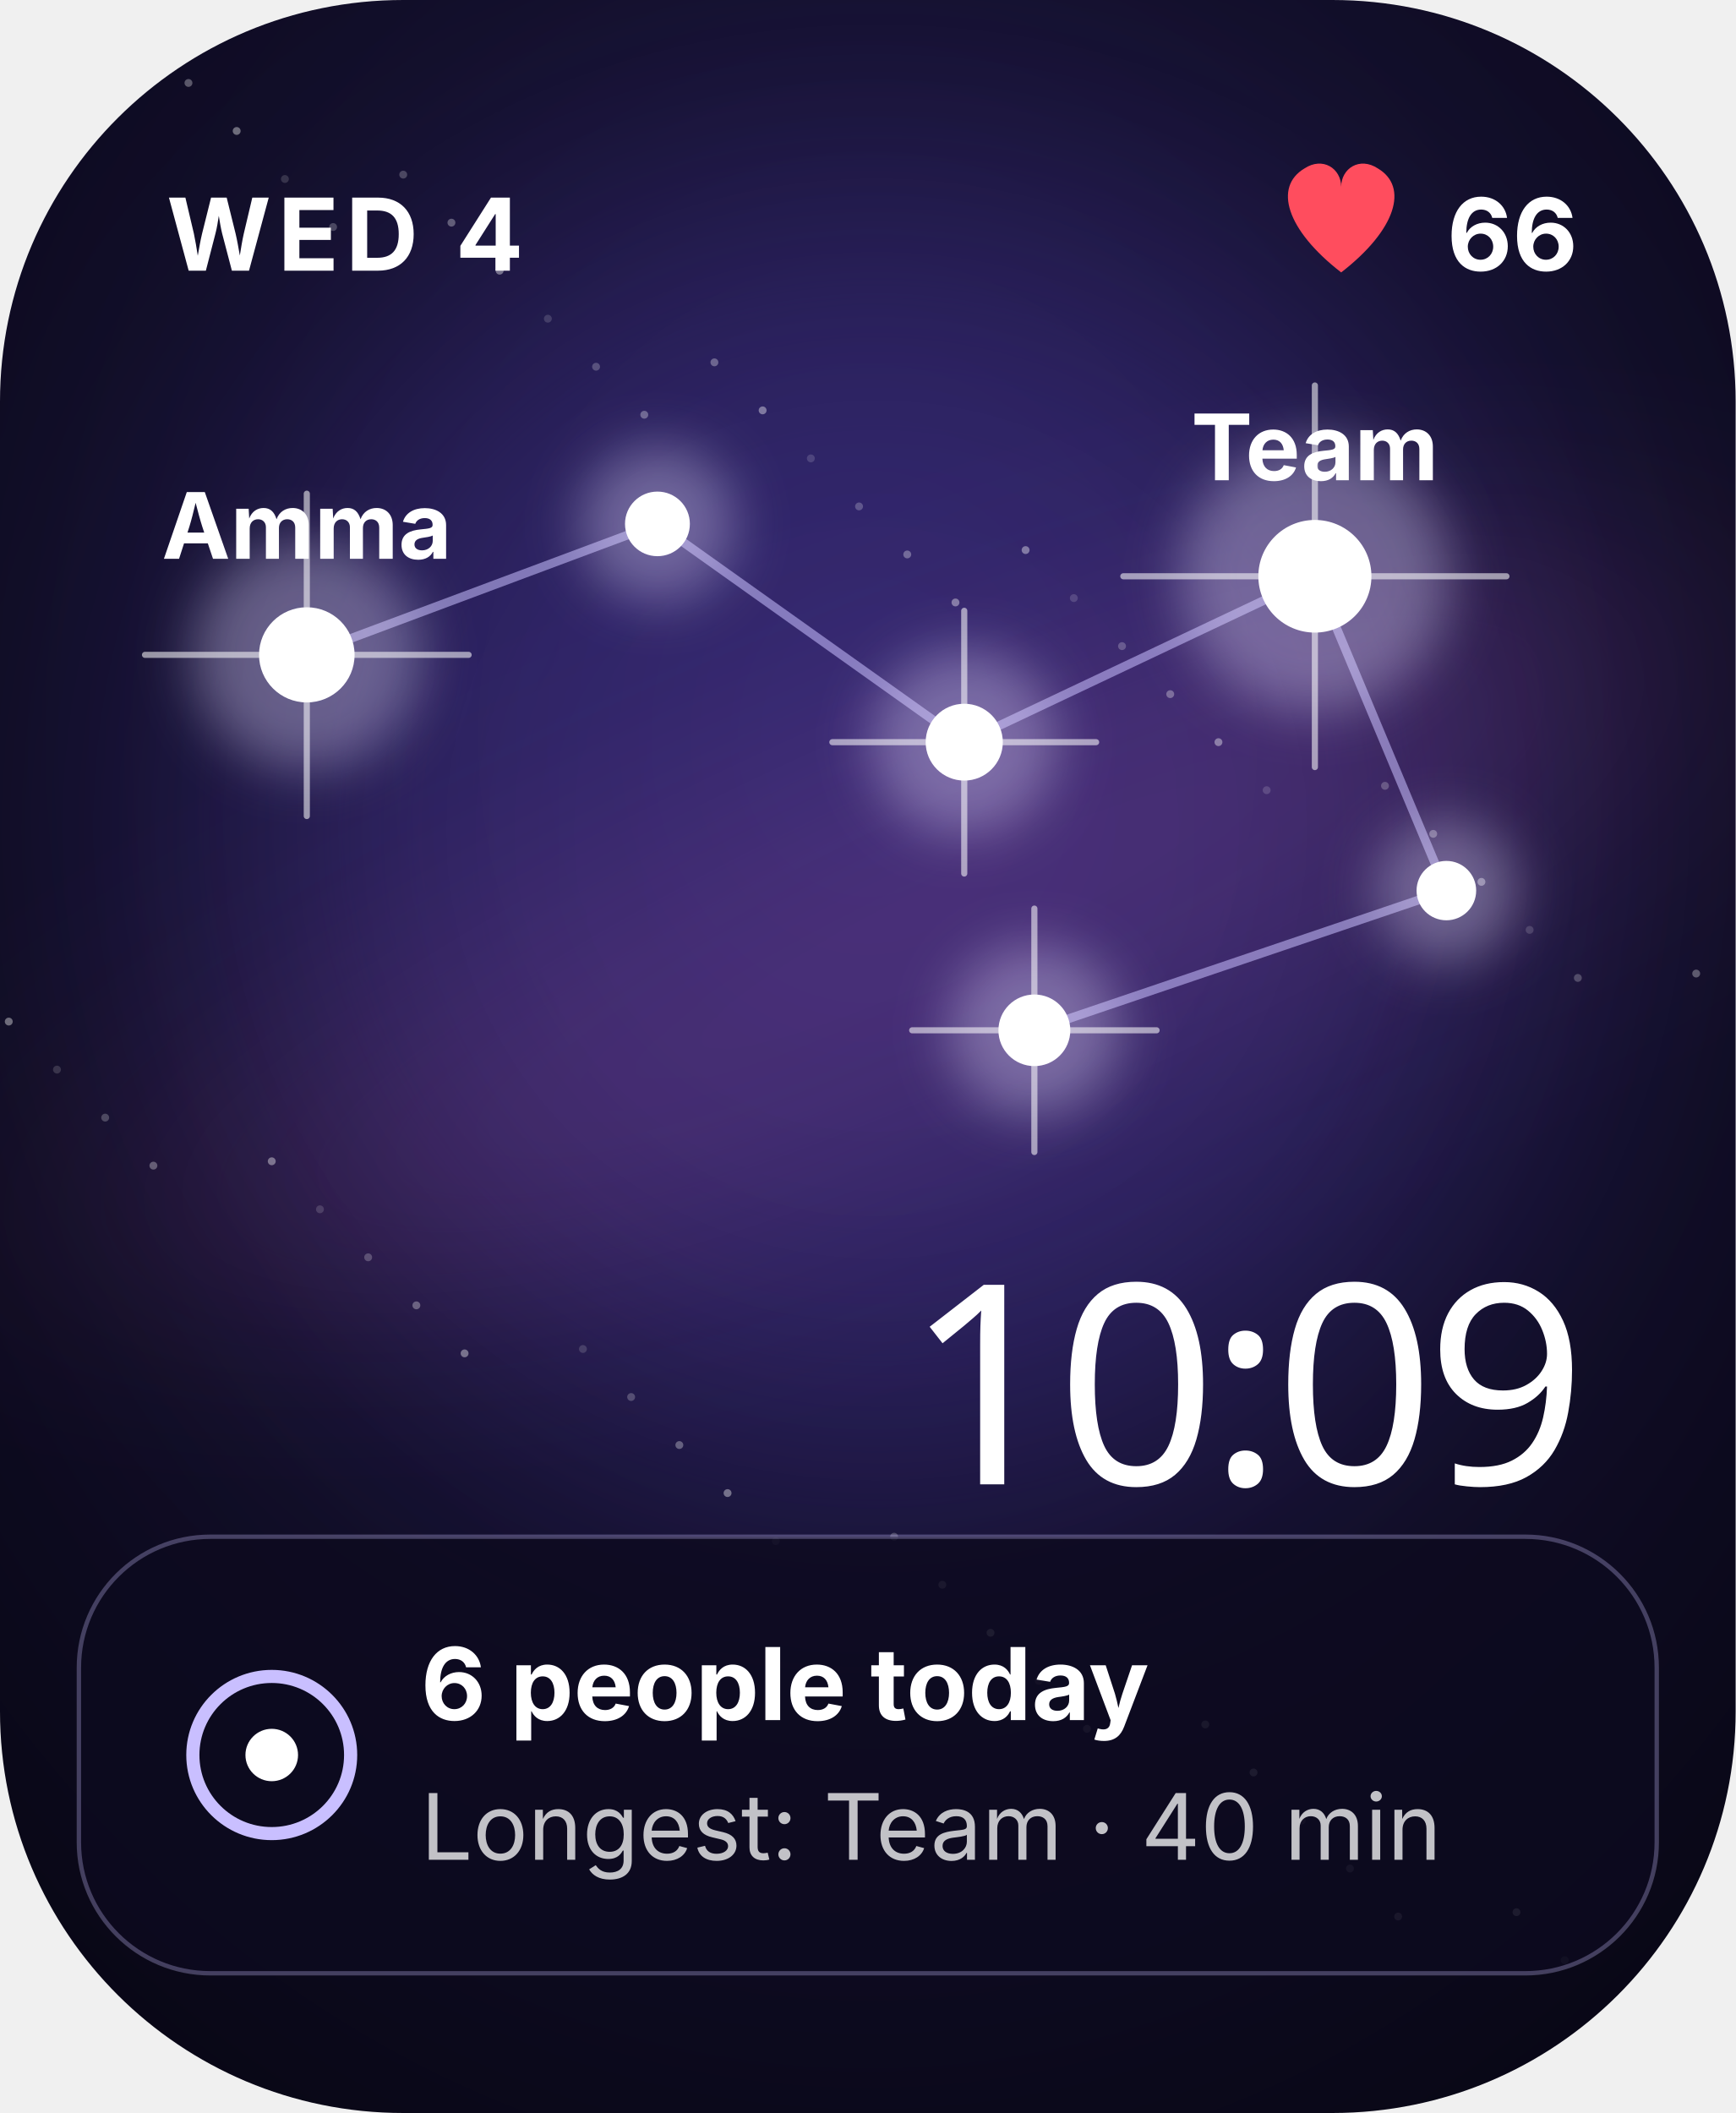
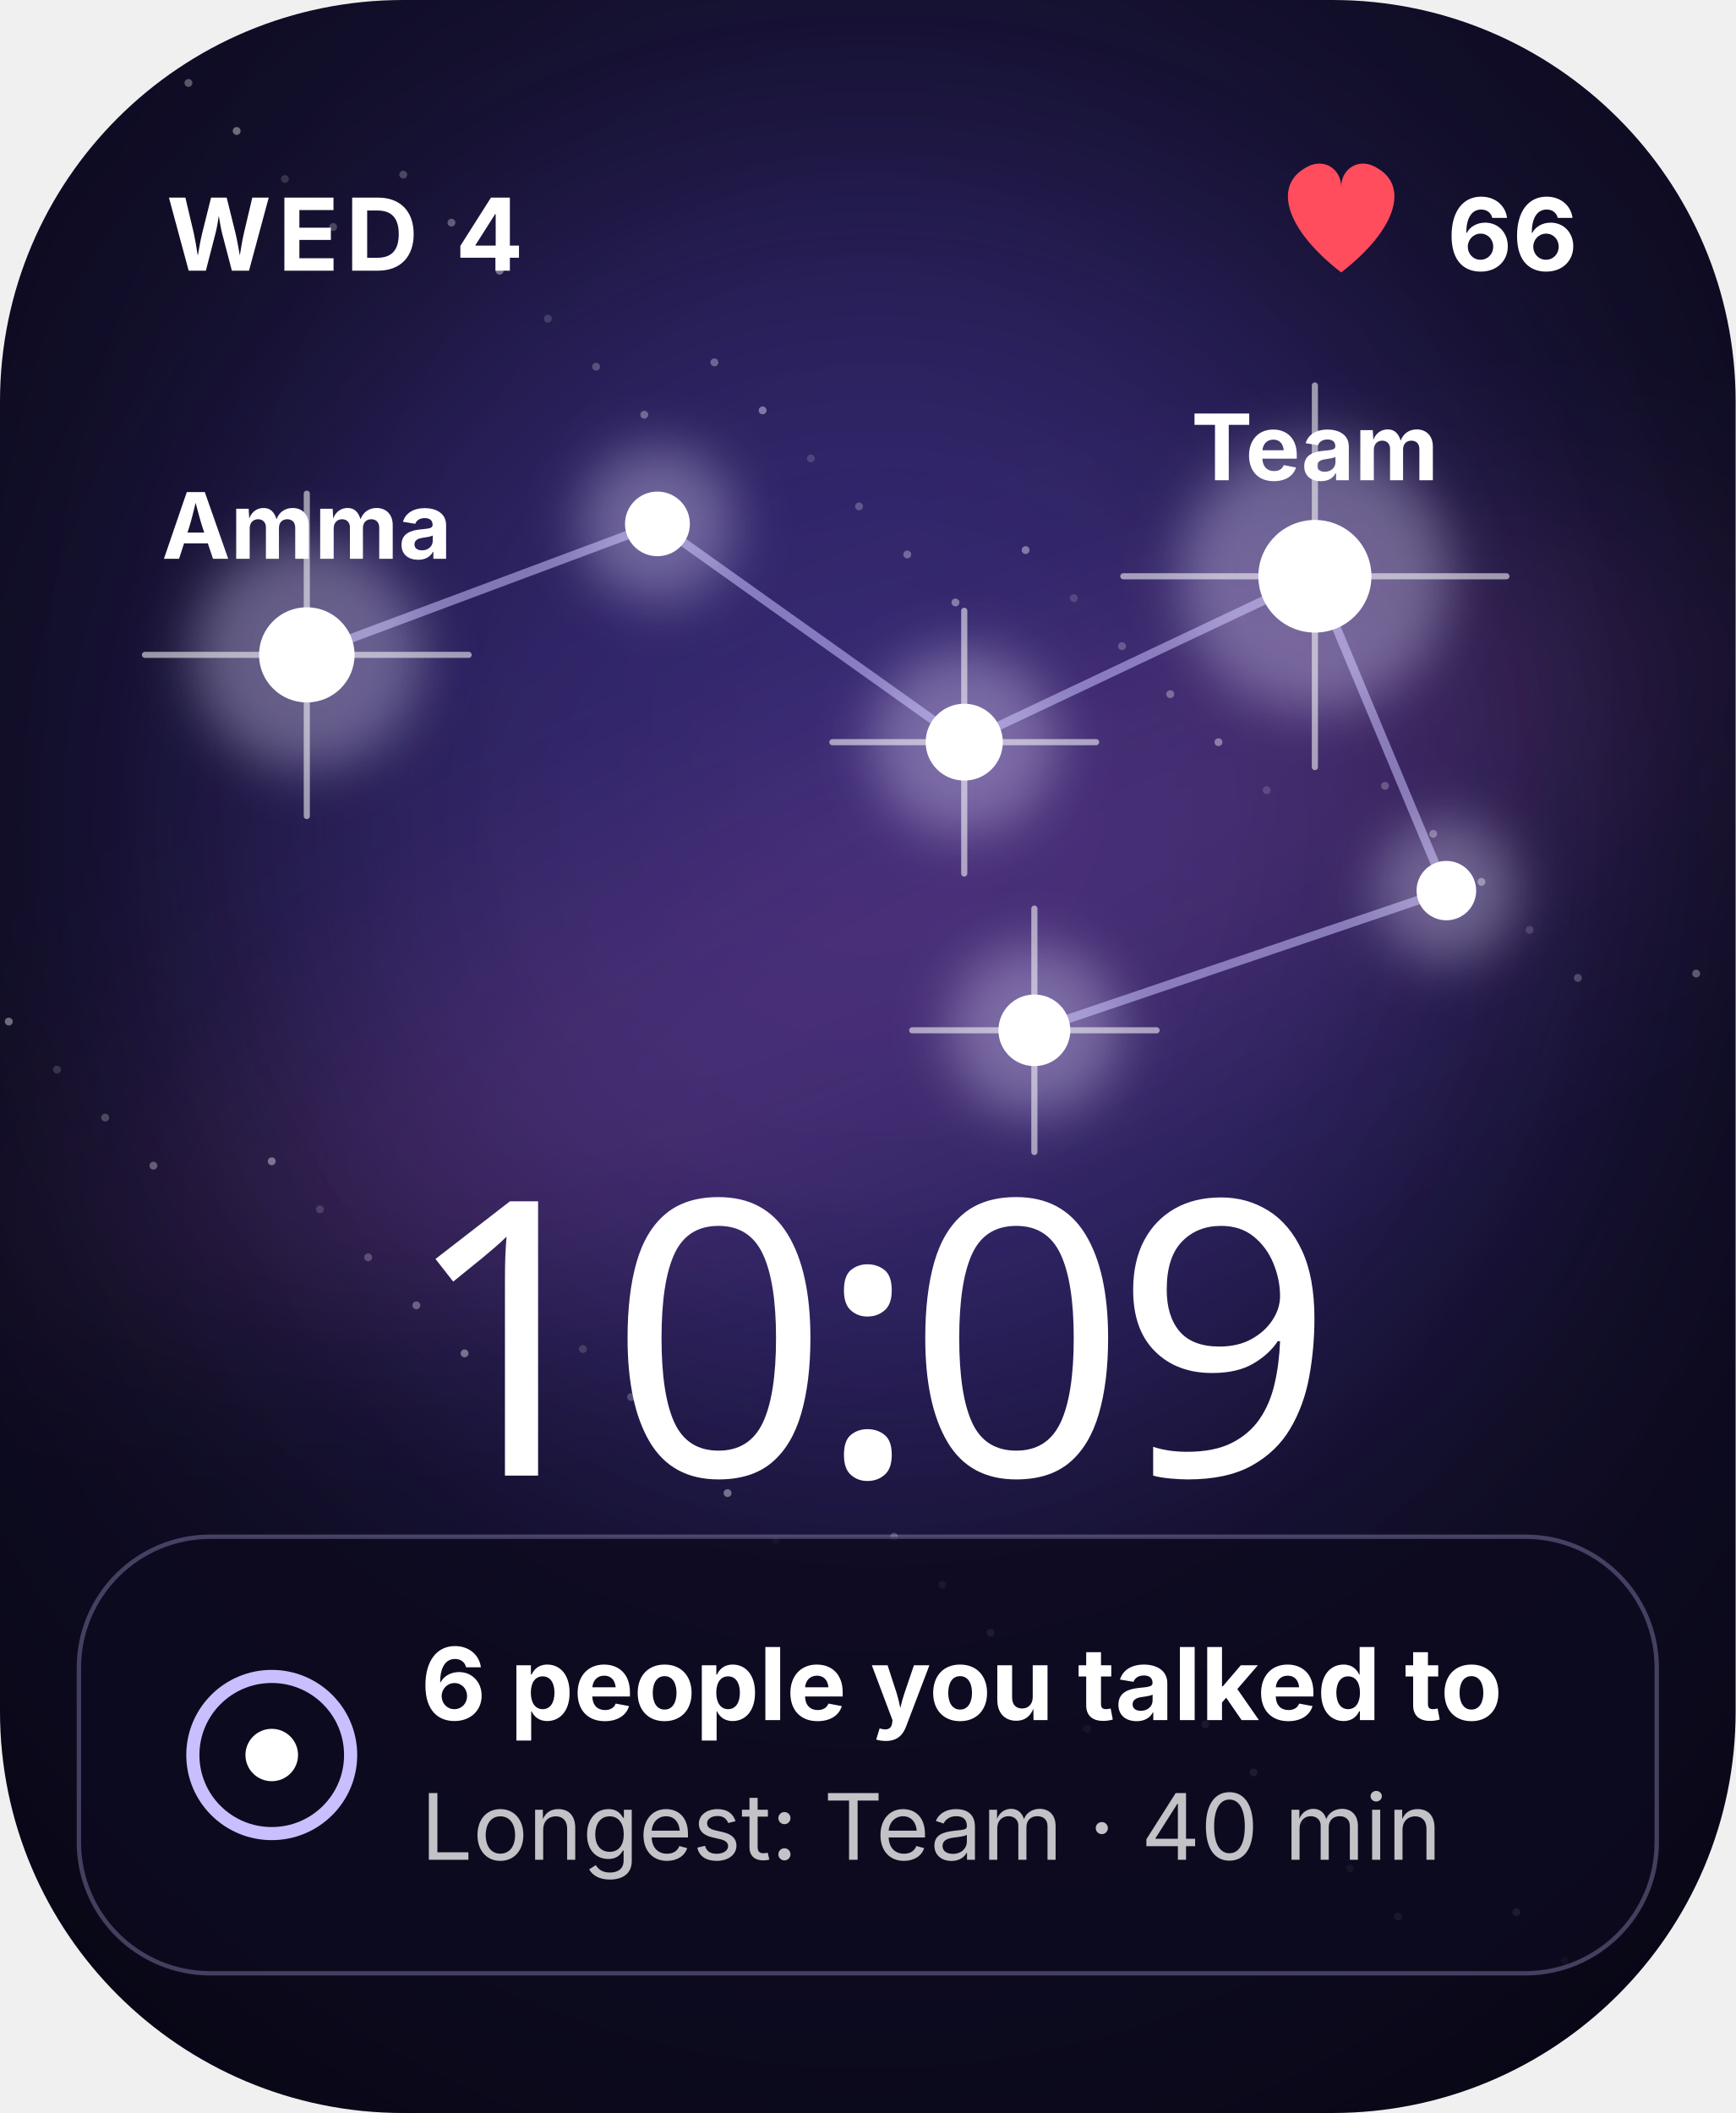
<svg xmlns="http://www.w3.org/2000/svg" width="368" height="448" preserveAspectRatio="none" viewBox="0 0 396 484">
  <defs>
    <clipPath id="constellationactivec">
      <rect width="396" height="484" rx="92" />
    </clipPath>
    <filter id="constellationactiveb" x="-60%" y="-60%" width="220%" height="220%">
      <feGaussianBlur stdDeviation="40" />
    </filter>
    <filter id="constellationactives" x="-60%" y="-60%" width="220%" height="220%">
      <feGaussianBlur stdDeviation="6" />
    </filter>
  </defs>
  <g clip-path="url(#constellationactivec)">
    <defs>
      <radialGradient id="constellationactivebg" cx=".5" cy=".35" r=".9">
        <stop offset="0" stop-color="#1b1640" />
        <stop offset="1" stop-color="#05040d" />
      </radialGradient>
    </defs>
    <rect width="396" height="484" fill="url(#constellationactivebg)" />
    <circle cx="200" cy="190" r="150" fill="#7b5cff" opacity=".25" filter="url(#constellationactiveb)" />
    <ellipse cx="220" cy="210" rx="210" ry="46" transform="rotate(-24 220 210)" fill="#ff7ad9" opacity=".12" filter="url(#constellationactiveb)" />
    <circle cx="5" cy="9" r=".9" fill="#fff" opacity="0.15" />
    <circle cx="76" cy="52" r=".9" fill="#fff" opacity="0.23" />
    <circle cx="147" cy="95" r=".9" fill="#fff" opacity="0.31" />
    <circle cx="218" cy="138" r=".9" fill="#fff" opacity="0.39" />
    <circle cx="289" cy="181" r=".9" fill="#fff" opacity="0.15" />
    <circle cx="360" cy="224" r=".9" fill="#fff" opacity="0.23" />
    <circle cx="35" cy="267" r=".9" fill="#fff" opacity="0.31" />
    <circle cx="106" cy="310" r=".9" fill="#fff" opacity="0.39" />
    <circle cx="177" cy="353" r=".9" fill="#fff" opacity="0.15" />
    <circle cx="248" cy="396" r=".9" fill="#fff" opacity="0.23" />
    <circle cx="319" cy="439" r=".9" fill="#fff" opacity="0.31" />
    <circle cx="390" cy="482" r=".9" fill="#fff" opacity="0.39" />
    <circle cx="65" cy="41" r=".9" fill="#fff" opacity="0.15" />
    <circle cx="136" cy="84" r=".9" fill="#fff" opacity="0.23" />
    <circle cx="207" cy="127" r=".9" fill="#fff" opacity="0.31" />
    <circle cx="278" cy="170" r=".9" fill="#fff" opacity="0.39" />
    <circle cx="349" cy="213" r=".9" fill="#fff" opacity="0.15" />
    <circle cx="24" cy="256" r=".9" fill="#fff" opacity="0.23" />
    <circle cx="95" cy="299" r=".9" fill="#fff" opacity="0.31" />
    <circle cx="166" cy="342" r=".9" fill="#fff" opacity="0.39" />
    <circle cx="237" cy="385" r=".9" fill="#fff" opacity="0.15" />
    <circle cx="308" cy="428" r=".9" fill="#fff" opacity="0.23" />
    <circle cx="379" cy="471" r=".9" fill="#fff" opacity="0.31" />
    <circle cx="54" cy="30" r=".9" fill="#fff" opacity="0.39" />
    <circle cx="125" cy="73" r=".9" fill="#fff" opacity="0.15" />
    <circle cx="196" cy="116" r=".9" fill="#fff" opacity="0.23" />
    <circle cx="267" cy="159" r=".9" fill="#fff" opacity="0.31" />
    <circle cx="338" cy="202" r=".9" fill="#fff" opacity="0.39" />
    <circle cx="13" cy="245" r=".9" fill="#fff" opacity="0.15" />
    <circle cx="84" cy="288" r=".9" fill="#fff" opacity="0.23" />
    <circle cx="155" cy="331" r=".9" fill="#fff" opacity="0.31" />
    <circle cx="226" cy="374" r=".9" fill="#fff" opacity="0.39" />
    <circle cx="297" cy="417" r=".9" fill="#fff" opacity="0.15" />
    <circle cx="368" cy="460" r=".9" fill="#fff" opacity="0.23" />
    <circle cx="43" cy="19" r=".9" fill="#fff" opacity="0.31" />
    <circle cx="114" cy="62" r=".9" fill="#fff" opacity="0.39" />
    <circle cx="185" cy="105" r=".9" fill="#fff" opacity="0.15" />
    <circle cx="256" cy="148" r=".9" fill="#fff" opacity="0.23" />
    <circle cx="327" cy="191" r=".9" fill="#fff" opacity="0.31" />
    <circle cx="2" cy="234" r=".9" fill="#fff" opacity="0.39" />
    <circle cx="73" cy="277" r=".9" fill="#fff" opacity="0.15" />
    <circle cx="144" cy="320" r=".9" fill="#fff" opacity="0.23" />
    <circle cx="215" cy="363" r=".9" fill="#fff" opacity="0.31" />
    <circle cx="286" cy="406" r=".9" fill="#fff" opacity="0.39" />
    <circle cx="357" cy="449" r=".9" fill="#fff" opacity="0.15" />
    <circle cx="32" cy="8" r=".9" fill="#fff" opacity="0.23" />
    <circle cx="103" cy="51" r=".9" fill="#fff" opacity="0.31" />
    <circle cx="174" cy="94" r=".9" fill="#fff" opacity="0.39" />
    <circle cx="245" cy="137" r=".9" fill="#fff" opacity="0.15" />
    <circle cx="316" cy="180" r=".9" fill="#fff" opacity="0.23" />
    <circle cx="387" cy="223" r=".9" fill="#fff" opacity="0.31" />
    <circle cx="62" cy="266" r=".9" fill="#fff" opacity="0.39" />
    <circle cx="133" cy="309" r=".9" fill="#fff" opacity="0.15" />
    <circle cx="204" cy="352" r=".9" fill="#fff" opacity="0.23" />
    <circle cx="275" cy="395" r=".9" fill="#fff" opacity="0.31" />
    <circle cx="346" cy="438" r=".9" fill="#fff" opacity="0.39" />
    <circle cx="21" cy="481" r=".9" fill="#fff" opacity="0.15" />
    <circle cx="92" cy="40" r=".9" fill="#fff" opacity="0.23" />
    <circle cx="163" cy="83" r=".9" fill="#fff" opacity="0.31" />
    <circle cx="234" cy="126" r=".9" fill="#fff" opacity="0.39" />
    <text x="38" y="62" text-anchor="start" font-family="Inter" font-size="23" font-weight="700" fill="#fff" letter-spacing="1.5">WED 4</text>
    <path transform="translate(306 54) scale(1.4)" fill="#ff4d5e" d="M0 6 C -9 -1 -11 -8 -6 -11 C -3 -13 0 -11 0 -8 C 0 -11 3 -13 6 -11 C 11 -8 9 -1 0 6Z" />
    <text x="360" y="62" text-anchor="end" font-family="Inter" font-size="23" font-weight="700" fill="#fff">66</text>
    <path d="M70 150 L150 120 L220 170 L300 132 L330 204 L236 236" fill="none" stroke="#c9bfff" stroke-width="2" opacity=".55" />
    <circle cx="70" cy="150" r="26.1" fill="#e6deff" opacity=".35" filter="url(#constellationactives)" />
    <circle cx="70" cy="150" r="10.9" fill="#fff" />
    <path d="M33.081 150 L106.919 150 M70 113.081 L70 186.919" stroke="#fff" stroke-width="1.4" opacity=".55" stroke-linecap="round" />
    <circle cx="150" cy="120" r="17.8" fill="#e6deff" opacity=".35" filter="url(#constellationactives)" />
    <circle cx="150" cy="120" r="7.4" fill="#fff" />
    <circle cx="220" cy="170" r="21.2" fill="#e6deff" opacity=".35" filter="url(#constellationactives)" />
    <circle cx="220" cy="170" r="8.8" fill="#fff" />
    <path d="M189.911 170 L250.089 170 M220 139.911 L220 200.089" stroke="#fff" stroke-width="1.4" opacity=".55" stroke-linecap="round" />
    <circle cx="300" cy="132" r="30.9" fill="#e6deff" opacity=".35" filter="url(#constellationactives)" />
    <circle cx="300" cy="132" r="12.9" fill="#fff" />
    <path d="M256.295 132 L343.705 132 M300 88.295 L300 175.705" stroke="#fff" stroke-width="1.4" opacity=".55" stroke-linecap="round" />
    <circle cx="330" cy="204" r="16.3" fill="#e6deff" opacity=".35" filter="url(#constellationactives)" />
    <circle cx="330" cy="204" r="6.8" fill="#fff" />
    <circle cx="236" cy="236" r="19.7" fill="#e6deff" opacity=".35" filter="url(#constellationactives)" />
    <circle cx="236" cy="236" r="8.2" fill="#fff" />
    <path d="M208.12 236 L263.88 236 M236 208.12 L236 263.88" stroke="#fff" stroke-width="1.4" opacity=".55" stroke-linecap="round" />
    <text x="70" y="128" text-anchor="middle" font-family="Inter" font-size="21" font-weight="700" fill="#fff">Amma</text>
    <text x="300" y="110" text-anchor="middle" font-family="Inter" font-size="21" font-weight="700" fill="#fff">Team</text>
    <text x="198" y="340" text-anchor="start" font-family="Inter" font-size="0" font-weight="0" fill="#fff" />
    <text x="34" y="330" text-anchor="start" font-family="Inter" font-size="0" font-weight="0" fill="#fff" />
-     <text x="362" y="340" text-anchor="end" font-family="Inter Tight" font-size="64" font-weight="300" fill="#fff" letter-spacing="-2">10:09</text>
+     <text x="198" y="338" text-anchor="middle" font-family="Inter Tight" font-size="88" font-weight="300" fill="#fff" letter-spacing="-3">10:09</text>
    <rect x="18" y="352" width="360" height="100" rx="30" fill="#0d0a1f" fill-opacity=".82" stroke="#c9bfff" stroke-opacity=".3" />
    <circle cx="62" cy="402" r="18" fill="none" stroke="#c9bfff" stroke-width="3" />
    <circle cx="62" cy="402" r="6" fill="#fff" />
-     <text x="96" y="394" text-anchor="start" font-family="Inter" font-size="23" font-weight="700" fill="#fff">6 people today</text>
+     <text x="96" y="394" text-anchor="start" font-family="Inter" font-size="23" font-weight="700" fill="#fff">6 people you talked to</text>
    <text x="96" y="426" text-anchor="start" font-family="Inter" font-size="21" font-weight="400" fill="#fff" opacity=".75">Longest: Team · 40 min</text>
  </g>
</svg>
